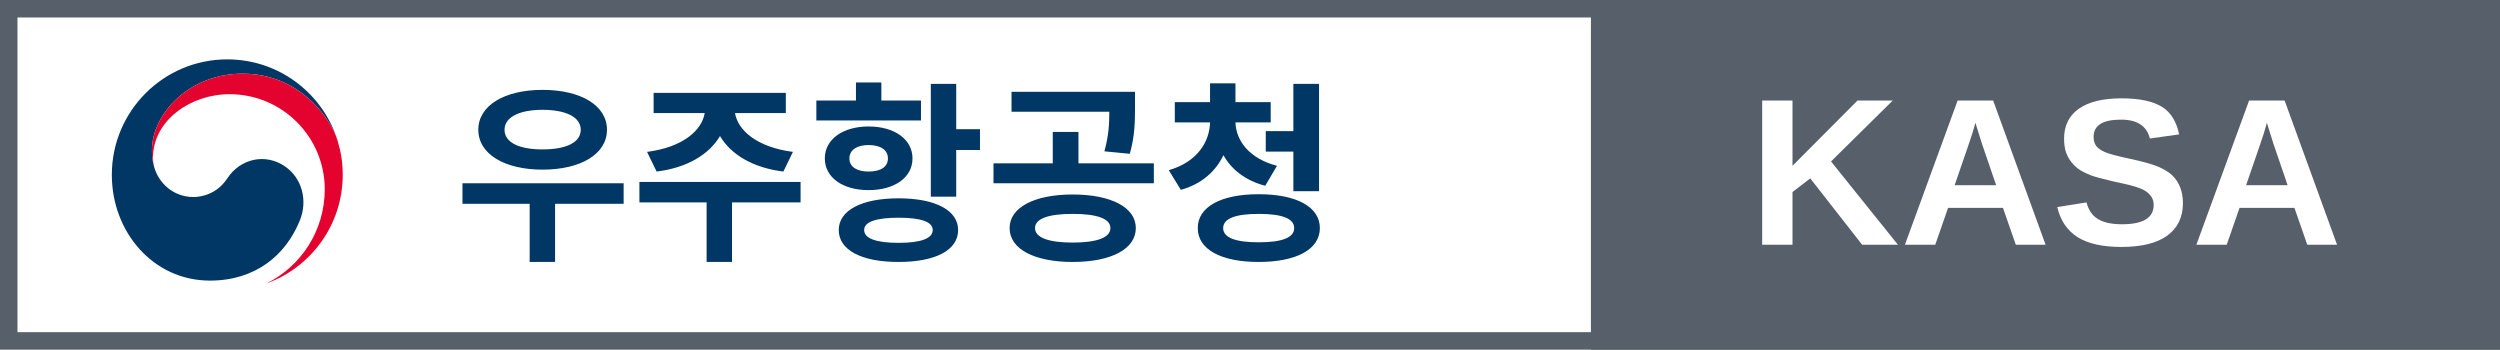
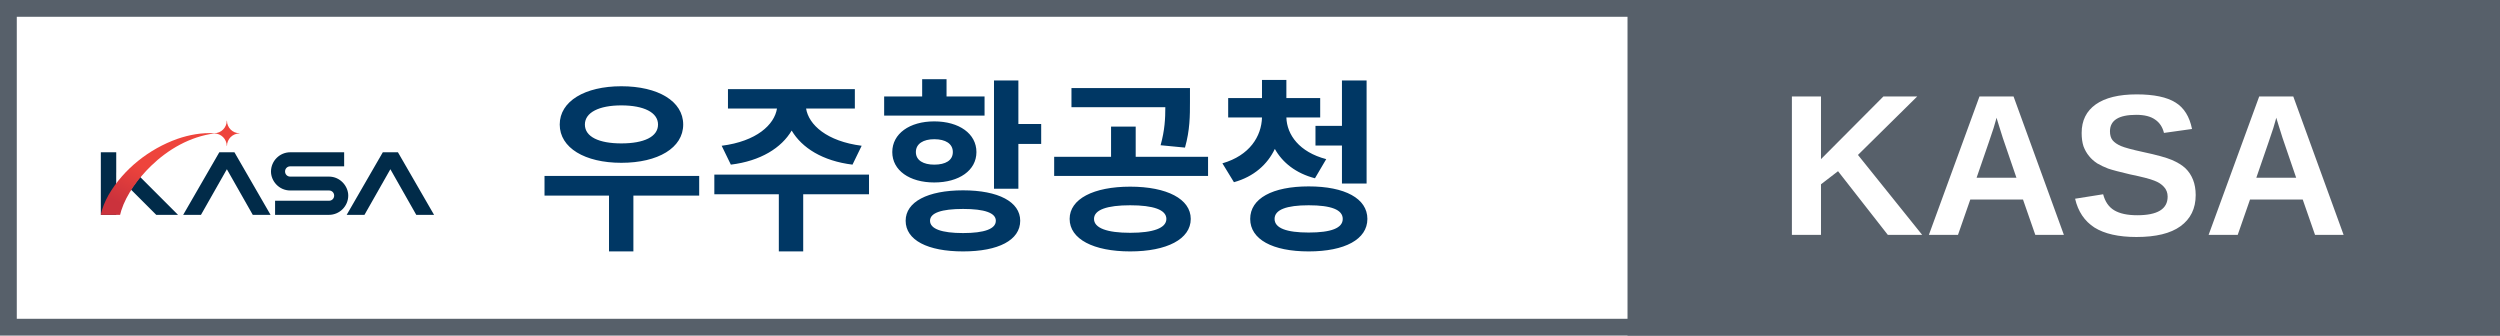
- <svg xmlns="http://www.w3.org/2000/svg" width="143.0" height="20" viewBox="0 0 143.0 20" role="img" aria-label="우주항공청 KASA">
+ <svg xmlns="http://www.w3.org/2000/svg" width="149.0" height="20" viewBox="0 0 149.0 20" role="img" aria-label="우주항공청 KASA">
  <defs>
    <clipPath id="badge-shape">
-       <rect width="143.0" height="20" rx="0" />
+       <rect width="149.0" height="20" rx="0" />
    </clipPath>
  </defs>
  <g clip-path="url(#badge-shape)">
-     <rect width="143.0" height="20" rx="0" fill="#ffffff" />
-     <path d="M91.0 0h52v20h-52z" fill="#57606a" />
+     <rect width="149.0" height="20" rx="0" fill="#ffffff" />
+     <path d="M97.0 0h52v20h-52z" fill="#57606a" />
  </g>
-   <rect x="0.5" y="0.5" width="142.0" height="19" rx="0" fill="none" stroke="#57606a" />
-   <g transform="translate(6.000 3.000) scale(0.080793)">
-     <path fill="#fff" d="M173.282 86.65c0 47.844-38.794 86.632-86.646 86.632C38.799 173.282 0 134.494 0 86.65 0 38.788 38.799 0 86.636 0c47.852 0 86.646 38.788 86.646 86.65" />
-     <path fill="#003764" d="M127.389 80.598c-13.791-9.365-31.439-5.542-40.717 8.533-7.72 11.767-19.405 13.235-23.906 13.235-14.751 0-24.824-10.367-27.818-21.095h-.01c-.039-.108-.059-.2-.09-.307-.025-.12-.056-.233-.089-.366-1.177-4.467-1.467-6.609-1.467-11.368 0-25.65 26.321-54.213 64.215-54.213 38.829 0 61.05 29.545 66.78 45.979a12 12 0 0 1-.291-.877C152.981 27.994 122.522 4.903 86.639 4.903c-45.13 0-81.729 36.59-81.729 81.739 0 40.351 29.108 74.891 69.479 74.891 32.197 0 53.842-18.052 63.757-42.93 5.45-13.614 1.595-29.605-10.757-38.005" />
-     <path fill="#e4032e" d="M164.788 62.589c-4.777-16.026-27.153-47.571-67.282-47.571-37.894 0-64.214 28.563-64.214 54.212 0 4.759.29 6.901 1.466 11.368a24 24 0 0 1-.74-5.823c0-26.721 26.741-45.227 54.248-45.227 37.218 0 67.388 30.174 67.388 67.39 0 29.173-16.785 54.437-41.179 66.565v.023c31.455-11.391 53.908-41.512 53.908-76.884 0-8.378-1.127-15.759-3.595-24.053" />
+   <rect x="0.5" y="0.5" width="148.0" height="19" rx="0" fill="none" stroke="#57606a" />
+   <g transform="translate(6.000 7.169) scale(0.120482)">
+     <defs>
+       <linearGradient id="a" x1="0" x2="1" y1="0" y2="0" gradientTransform="rotate(64.134 -47.24 91.14)scale(-21.13666 21.13666)" gradientUnits="userSpaceOnUse" spreadMethod="pad">
+         <stop offset="0" stop-color="#ee443c" />
+         <stop offset="1" stop-color="#cb323c" />
+       </linearGradient>
+     </defs>
+     <path fill="#012b49" d="m14.916 34.212 12.571 12.57h10.776l-18.819-18.834Z" />
+     <path fill="#012b49" d="m147.122 15.95-.074-.128h-7.479l-17.875 30.96h8.8l12.815-22.571 12.74 22.443.074.128h8.8z" />
+     <path fill="#012b49" d="m58.689 15.822-17.874 30.96h8.799l12.815-22.571 12.74 22.443.074.128h8.8l-17.875-30.96Z" />
+     <path fill="#012b49" d="M112.948 27.859h-19.236c-1.377 0-2.495-1.117-2.495-2.495v-.085c0-1.378 1.118-2.495 2.495-2.495h26.734v-6.962h-26.648c-5.25 0-9.547 4.296-9.547 9.547 0 4.607 3.889 9.357 9.537 9.357h19.216c1.378 0 2.495 1.117 2.495 2.495v.085c0 1.378-1.117 2.495-2.495 2.495h-26.729v6.98h26.65c5.25 0 9.546-4.296 9.546-9.546 0-4.648-3.996-9.376-9.523-9.376" />
+     <path fill="#012b49" d="M.077 46.782h7.621v-10.962h-.012v-9.939h.012v-10.059h-7.621Z" />
+     <path fill="url(#a)" d="M84.95 122.495c0-3.403-2.784-6.187-6.186-6.187v.001c-6.143.354-12.36-.762-18.197-2.776-13.931-4.953-26.649-14.881-34.121-27.819-1.66-3.053-3.151-6.345-3.789-9.783h9.534c.158.694.336 1.381.547 2.052 2.582 8.207 8.607 16.158 14.723 22.136 8.523 8.272 19.389 14.518 31.303 16.084v-.001c3.402 0 6.186-2.783 6.186-6.185h.106c0 3.415 2.77 6.185 6.186 6.185v.106c-3.402 0-6.186 2.784-6.186 6.187z" transform="matrix(1 0 0 -1 -22.579 122.713)" />
  </g>
-   <text x="26.0" y="14" fill="#003764" font-family="-apple-system, BlinkMacSystemFont, 'Segoe UI', 'Noto Sans KR', 'Malgun Gothic', Arial, sans-serif" font-size="11" font-weight="600">우주항공청</text>
-   <text x="117" y="14" fill="#ffffff" text-anchor="middle" font-family="Arial, Helvetica, sans-serif" font-size="12" font-weight="700">KASA</text>
+   <text x="32.0" y="14" fill="#003764" font-family="-apple-system, BlinkMacSystemFont, 'Segoe UI', 'Noto Sans KR', 'Malgun Gothic', Arial, sans-serif" font-size="11" font-weight="600">우주항공청</text>
+   <text x="123" y="14" fill="#ffffff" text-anchor="middle" font-family="Arial, Helvetica, sans-serif" font-size="12" font-weight="700">KASA</text>
</svg>
